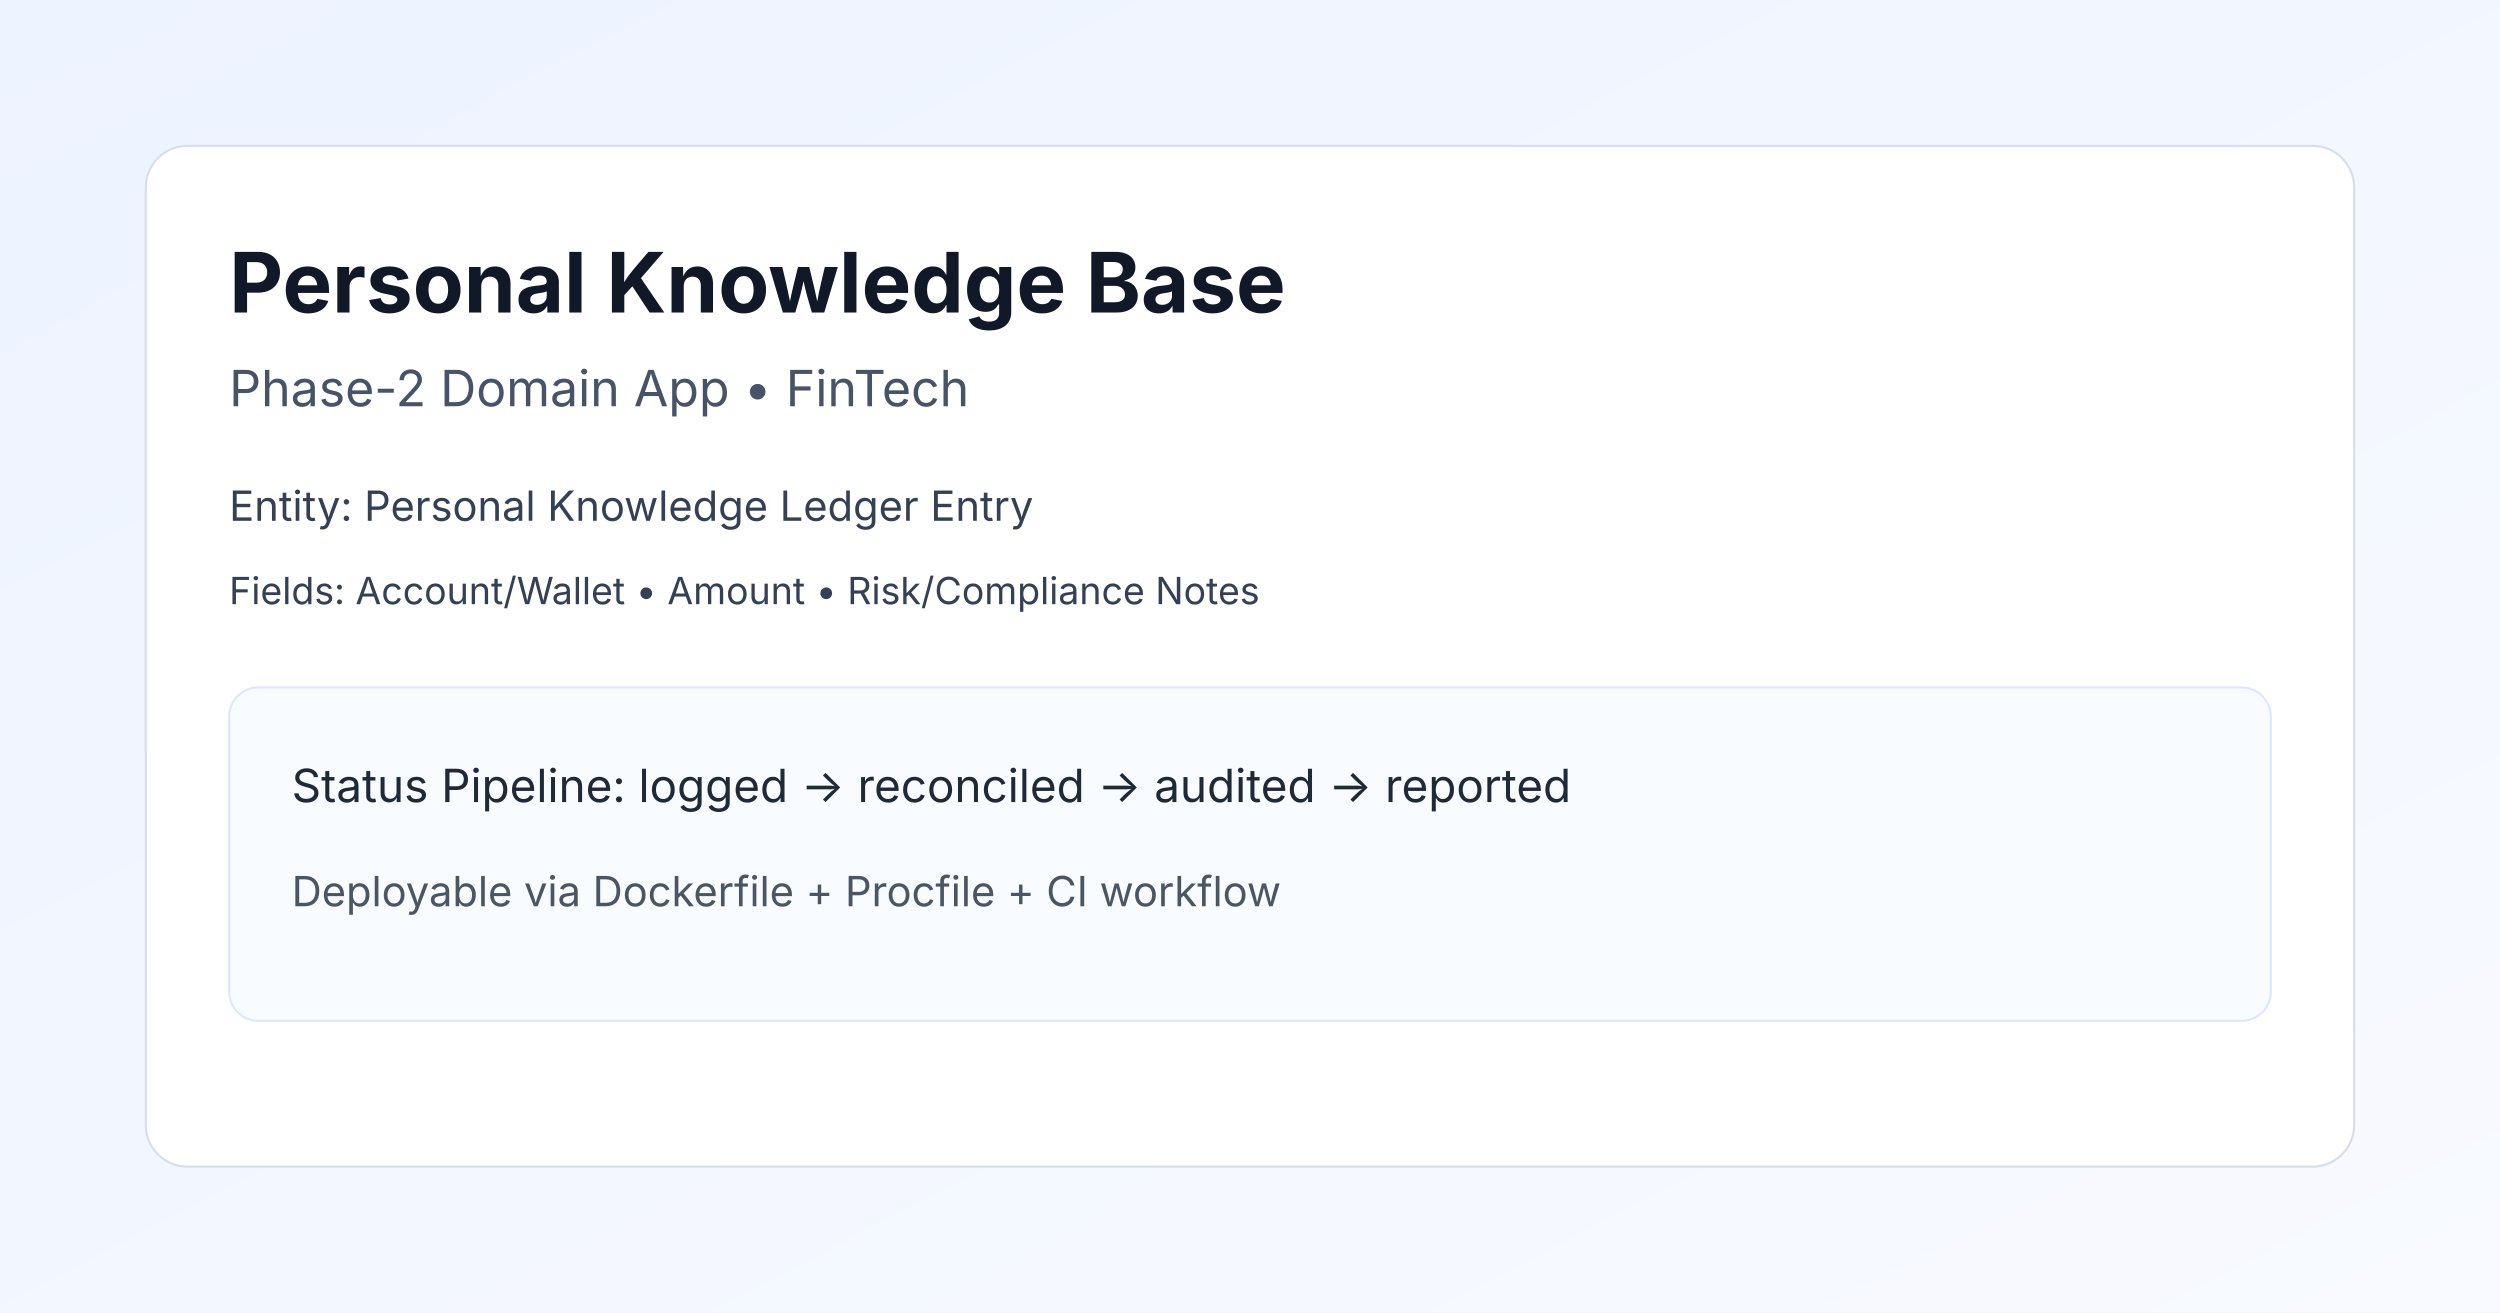
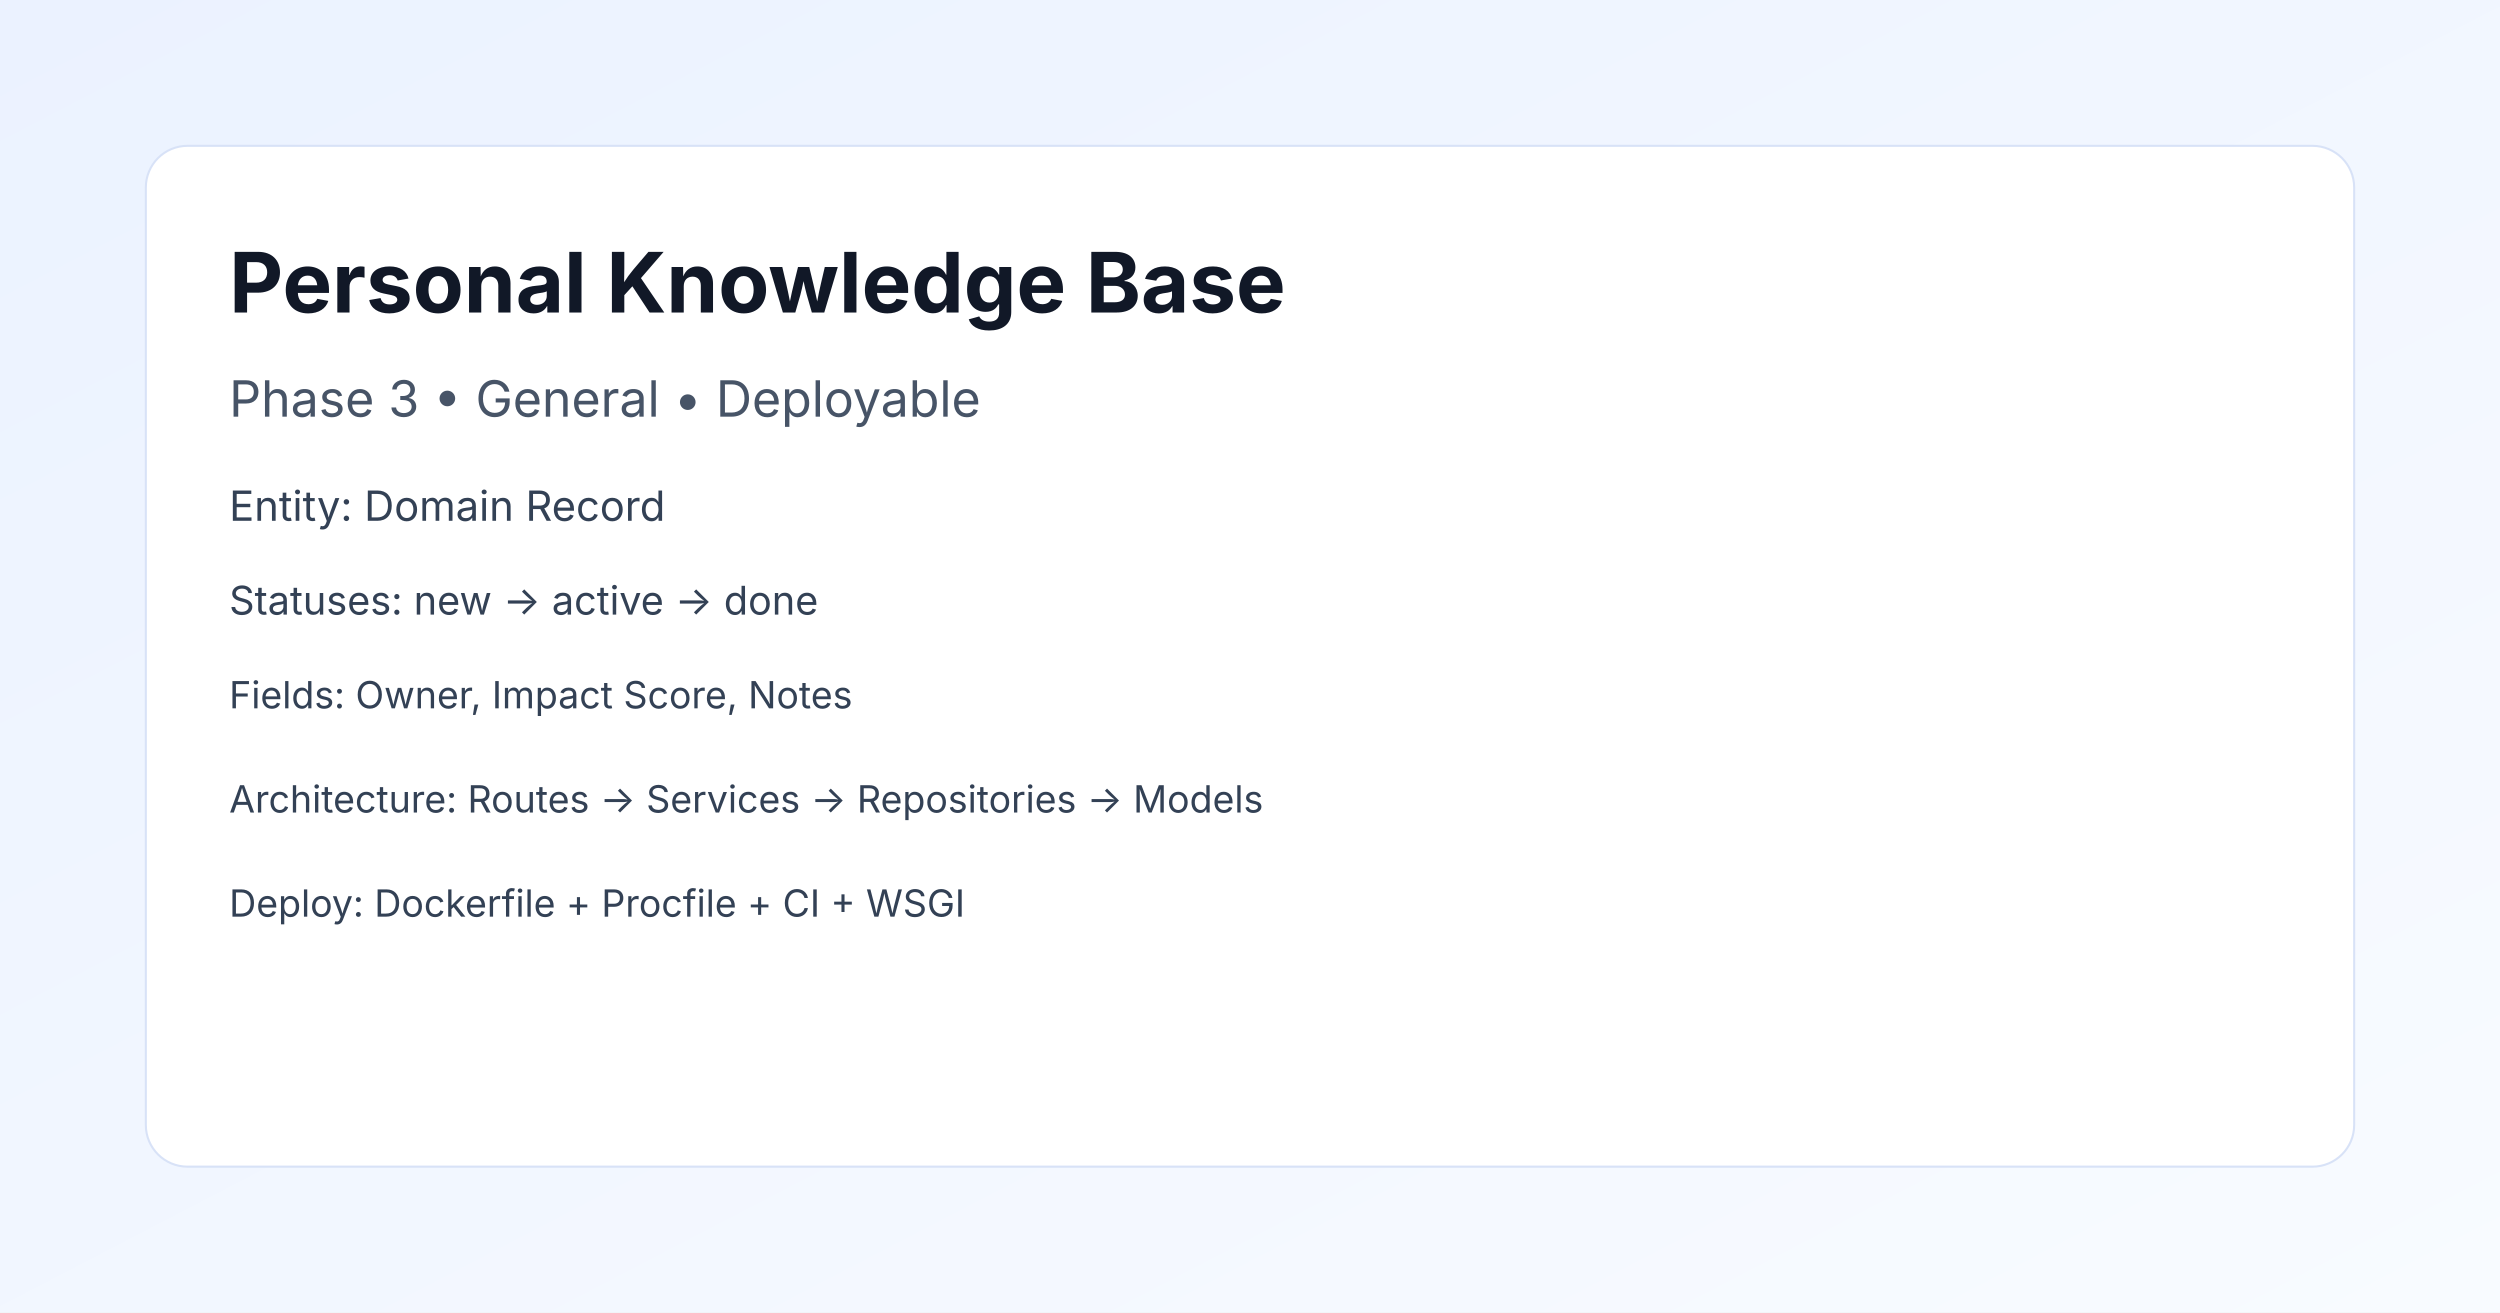
<svg xmlns="http://www.w3.org/2000/svg" width="1200" height="630" viewBox="0 0 1200 630">
  <defs>
    <linearGradient id="bg" x1="0" y1="0" x2="1" y2="1">
-       <stop offset="0%" stop-color="#edf3ff" />
-       <stop offset="100%" stop-color="#f8faff" />
+       <stop offset="0%" stop-color="#ebf2ff" />
+       <stop offset="100%" stop-color="#f8fbff" />
    </linearGradient>
  </defs>
  <rect width="1200" height="630" fill="url(#bg)" />
-   <rect x="70" y="70" width="1060" height="490" rx="20" fill="#fff" stroke="#d6ddeb" />
+   <rect x="70" y="70" width="1060" height="490" rx="20" fill="#ffffff" stroke="#d8e2f7" />
  <text x="110" y="150" font-size="40" font-family="Inter, Arial" fill="#111827" font-weight="700">Personal Knowledge Base</text>
-   <text x="110" y="195" font-size="24" font-family="Inter, Arial" fill="#475467">Phase-2 Domain App • FinTech</text>
-   <text x="110" y="250" font-size="20" font-family="Inter, Arial" fill="#344054">Entity: Personal Knowledge Ledger Entry</text>
-   <text x="110" y="290" font-size="18" font-family="Inter, Arial" fill="#344054">Fields: Account/Wallet • Amount • Risk/Compliance Notes</text>
-   <rect x="110" y="330" width="980" height="160" rx="14" fill="#f8fbff" stroke="#dde6ff" />
-   <text x="140" y="385" font-size="22" font-family="Inter, Arial" fill="#1f2937">Status Pipeline: logged → reconciled → audited → reported</text>
-   <text x="140" y="435" font-size="20" font-family="Inter, Arial" fill="#4b5563">Deployable via Dockerfile + Procfile + CI workflow</text>
+   <text x="110" y="200" font-size="24" font-family="Inter, Arial" fill="#475467">Phase 3 • General • Deployable</text>
+   <text x="110" y="250" font-size="20" font-family="Inter, Arial" fill="#334155">Entity: Domain Record</text>
+   <text x="110" y="295" font-size="19" font-family="Inter, Arial" fill="#334155">Statuses: new → active → done</text>
+   <text x="110" y="340" font-size="18" font-family="Inter, Arial" fill="#334155">Fields: Owner, Impact Score, Notes</text>
+   <text x="110" y="390" font-size="18" font-family="Inter, Arial" fill="#334155">Architecture: Routes → Services → Repositories → Models</text>
+   <text x="110" y="440" font-size="18" font-family="Inter, Arial" fill="#334155">Deploy: Dockerfile + Procfile + CI + WSGI</text>
</svg>
